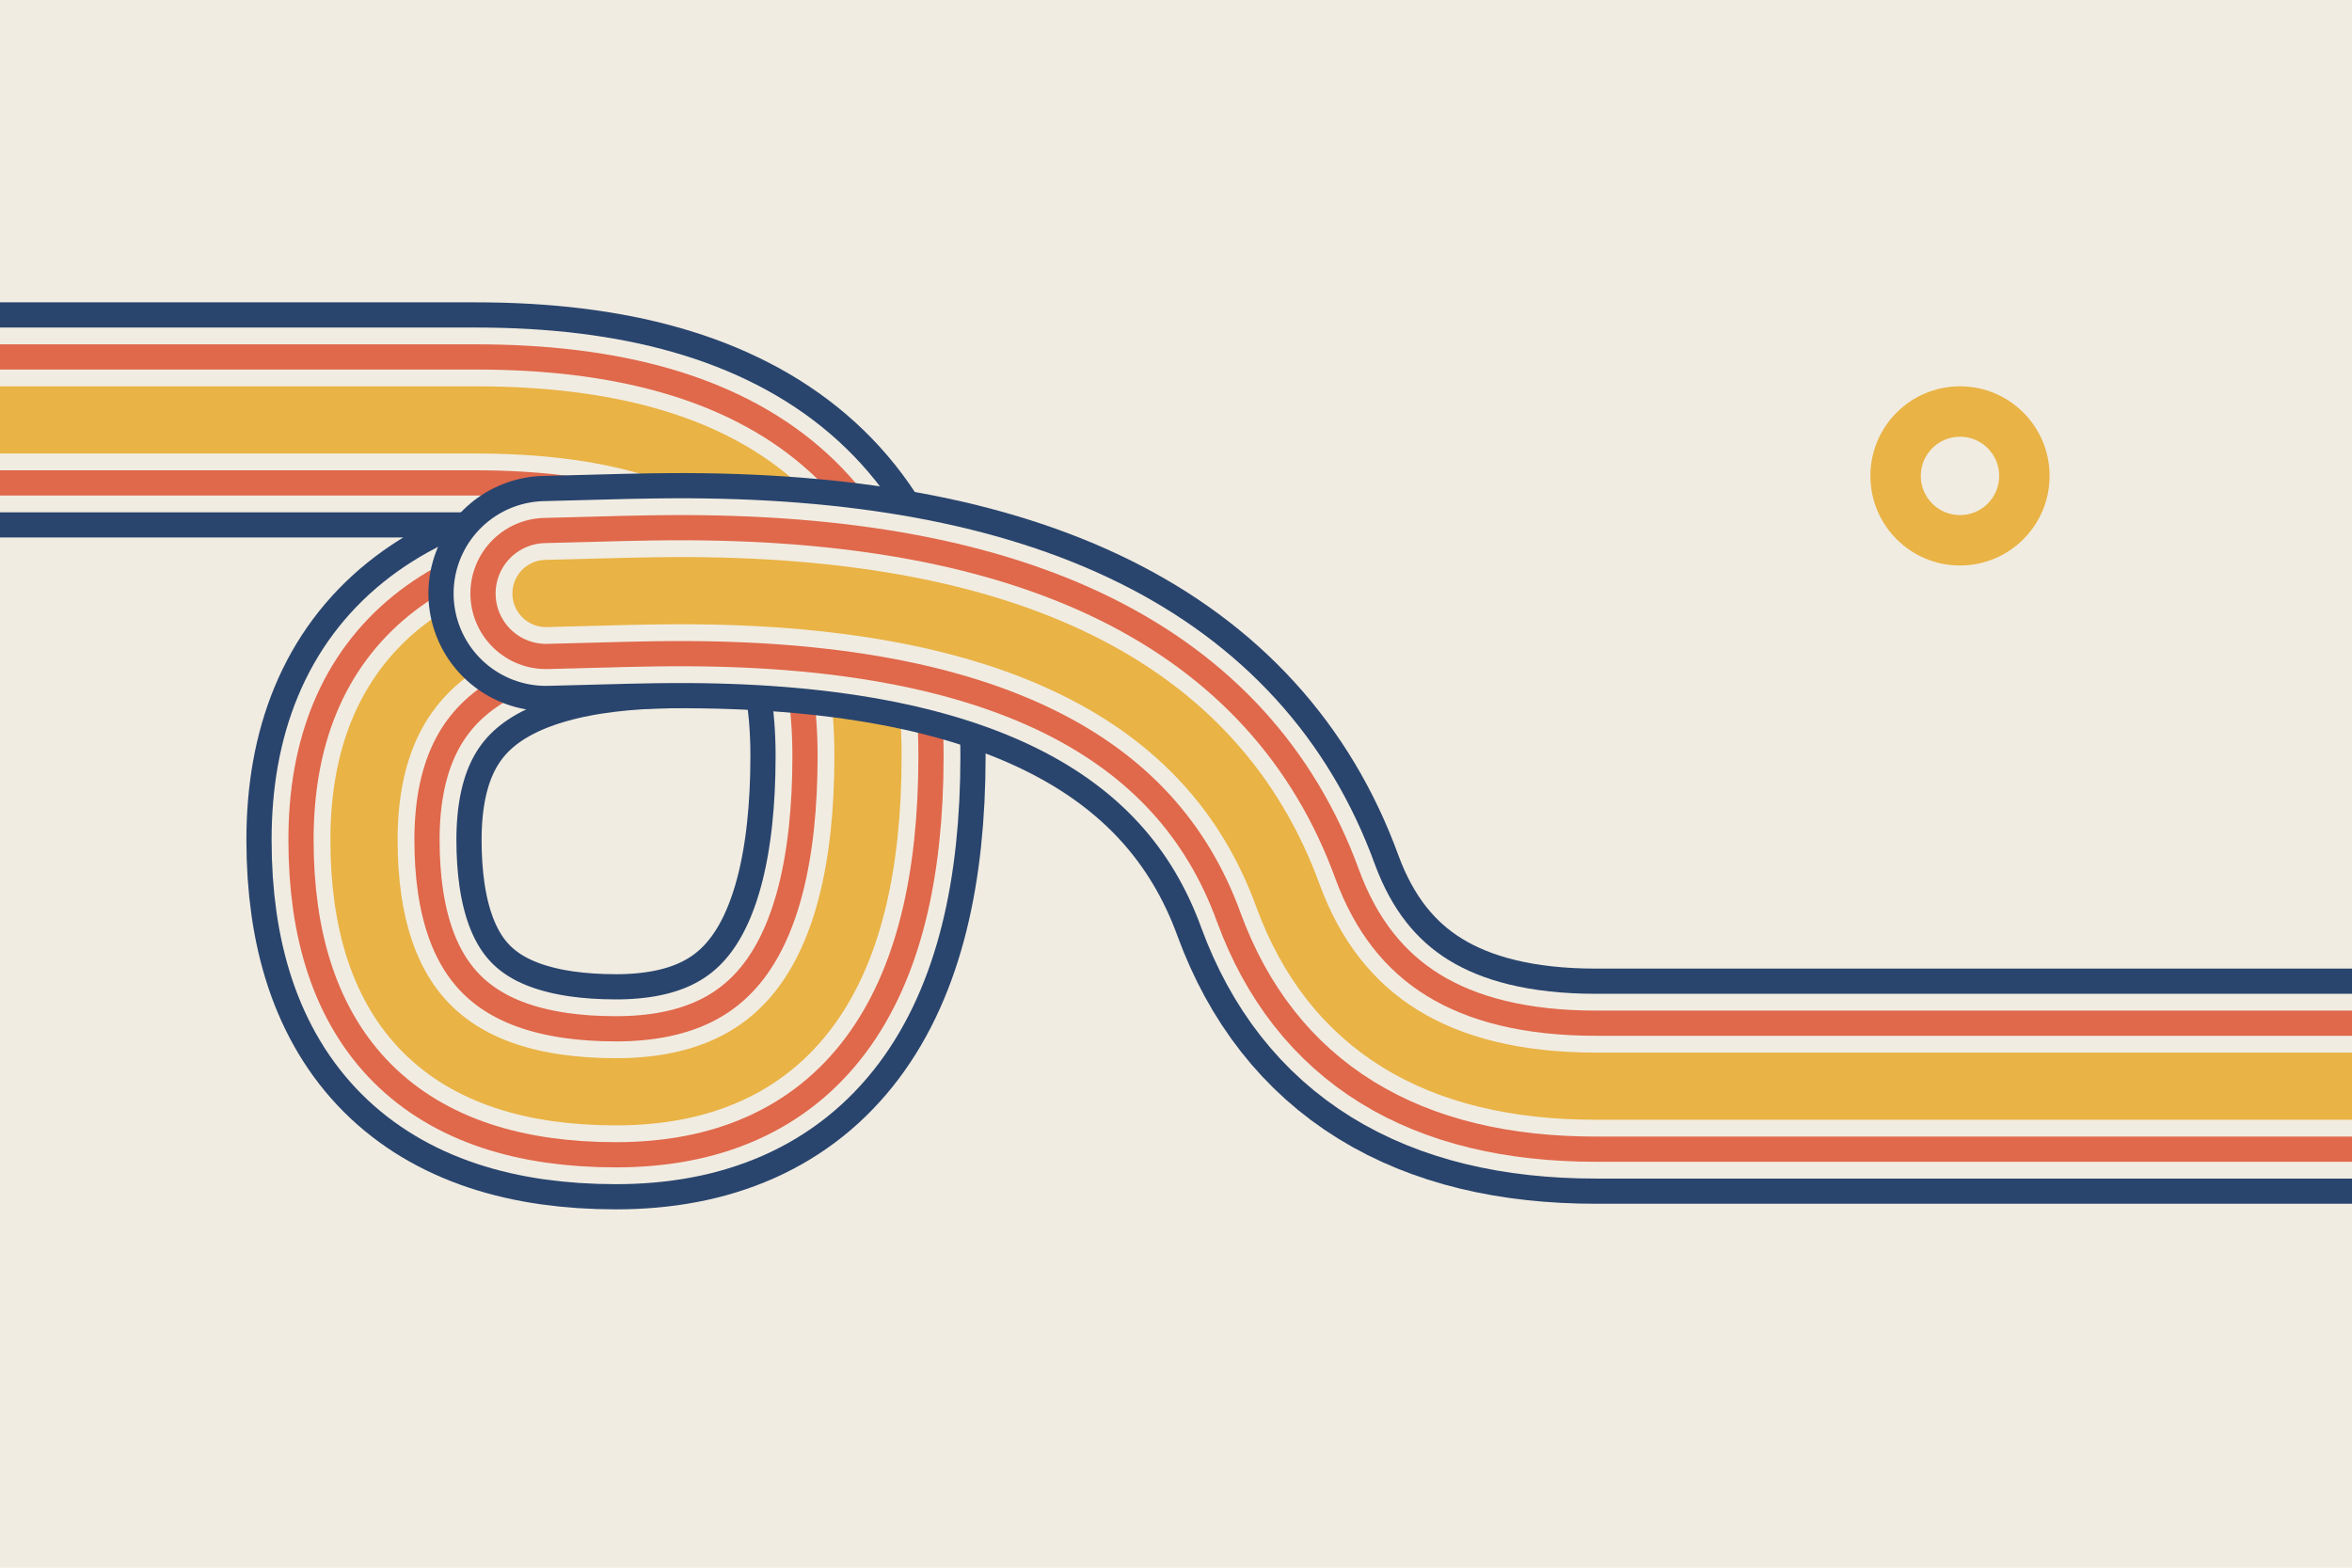
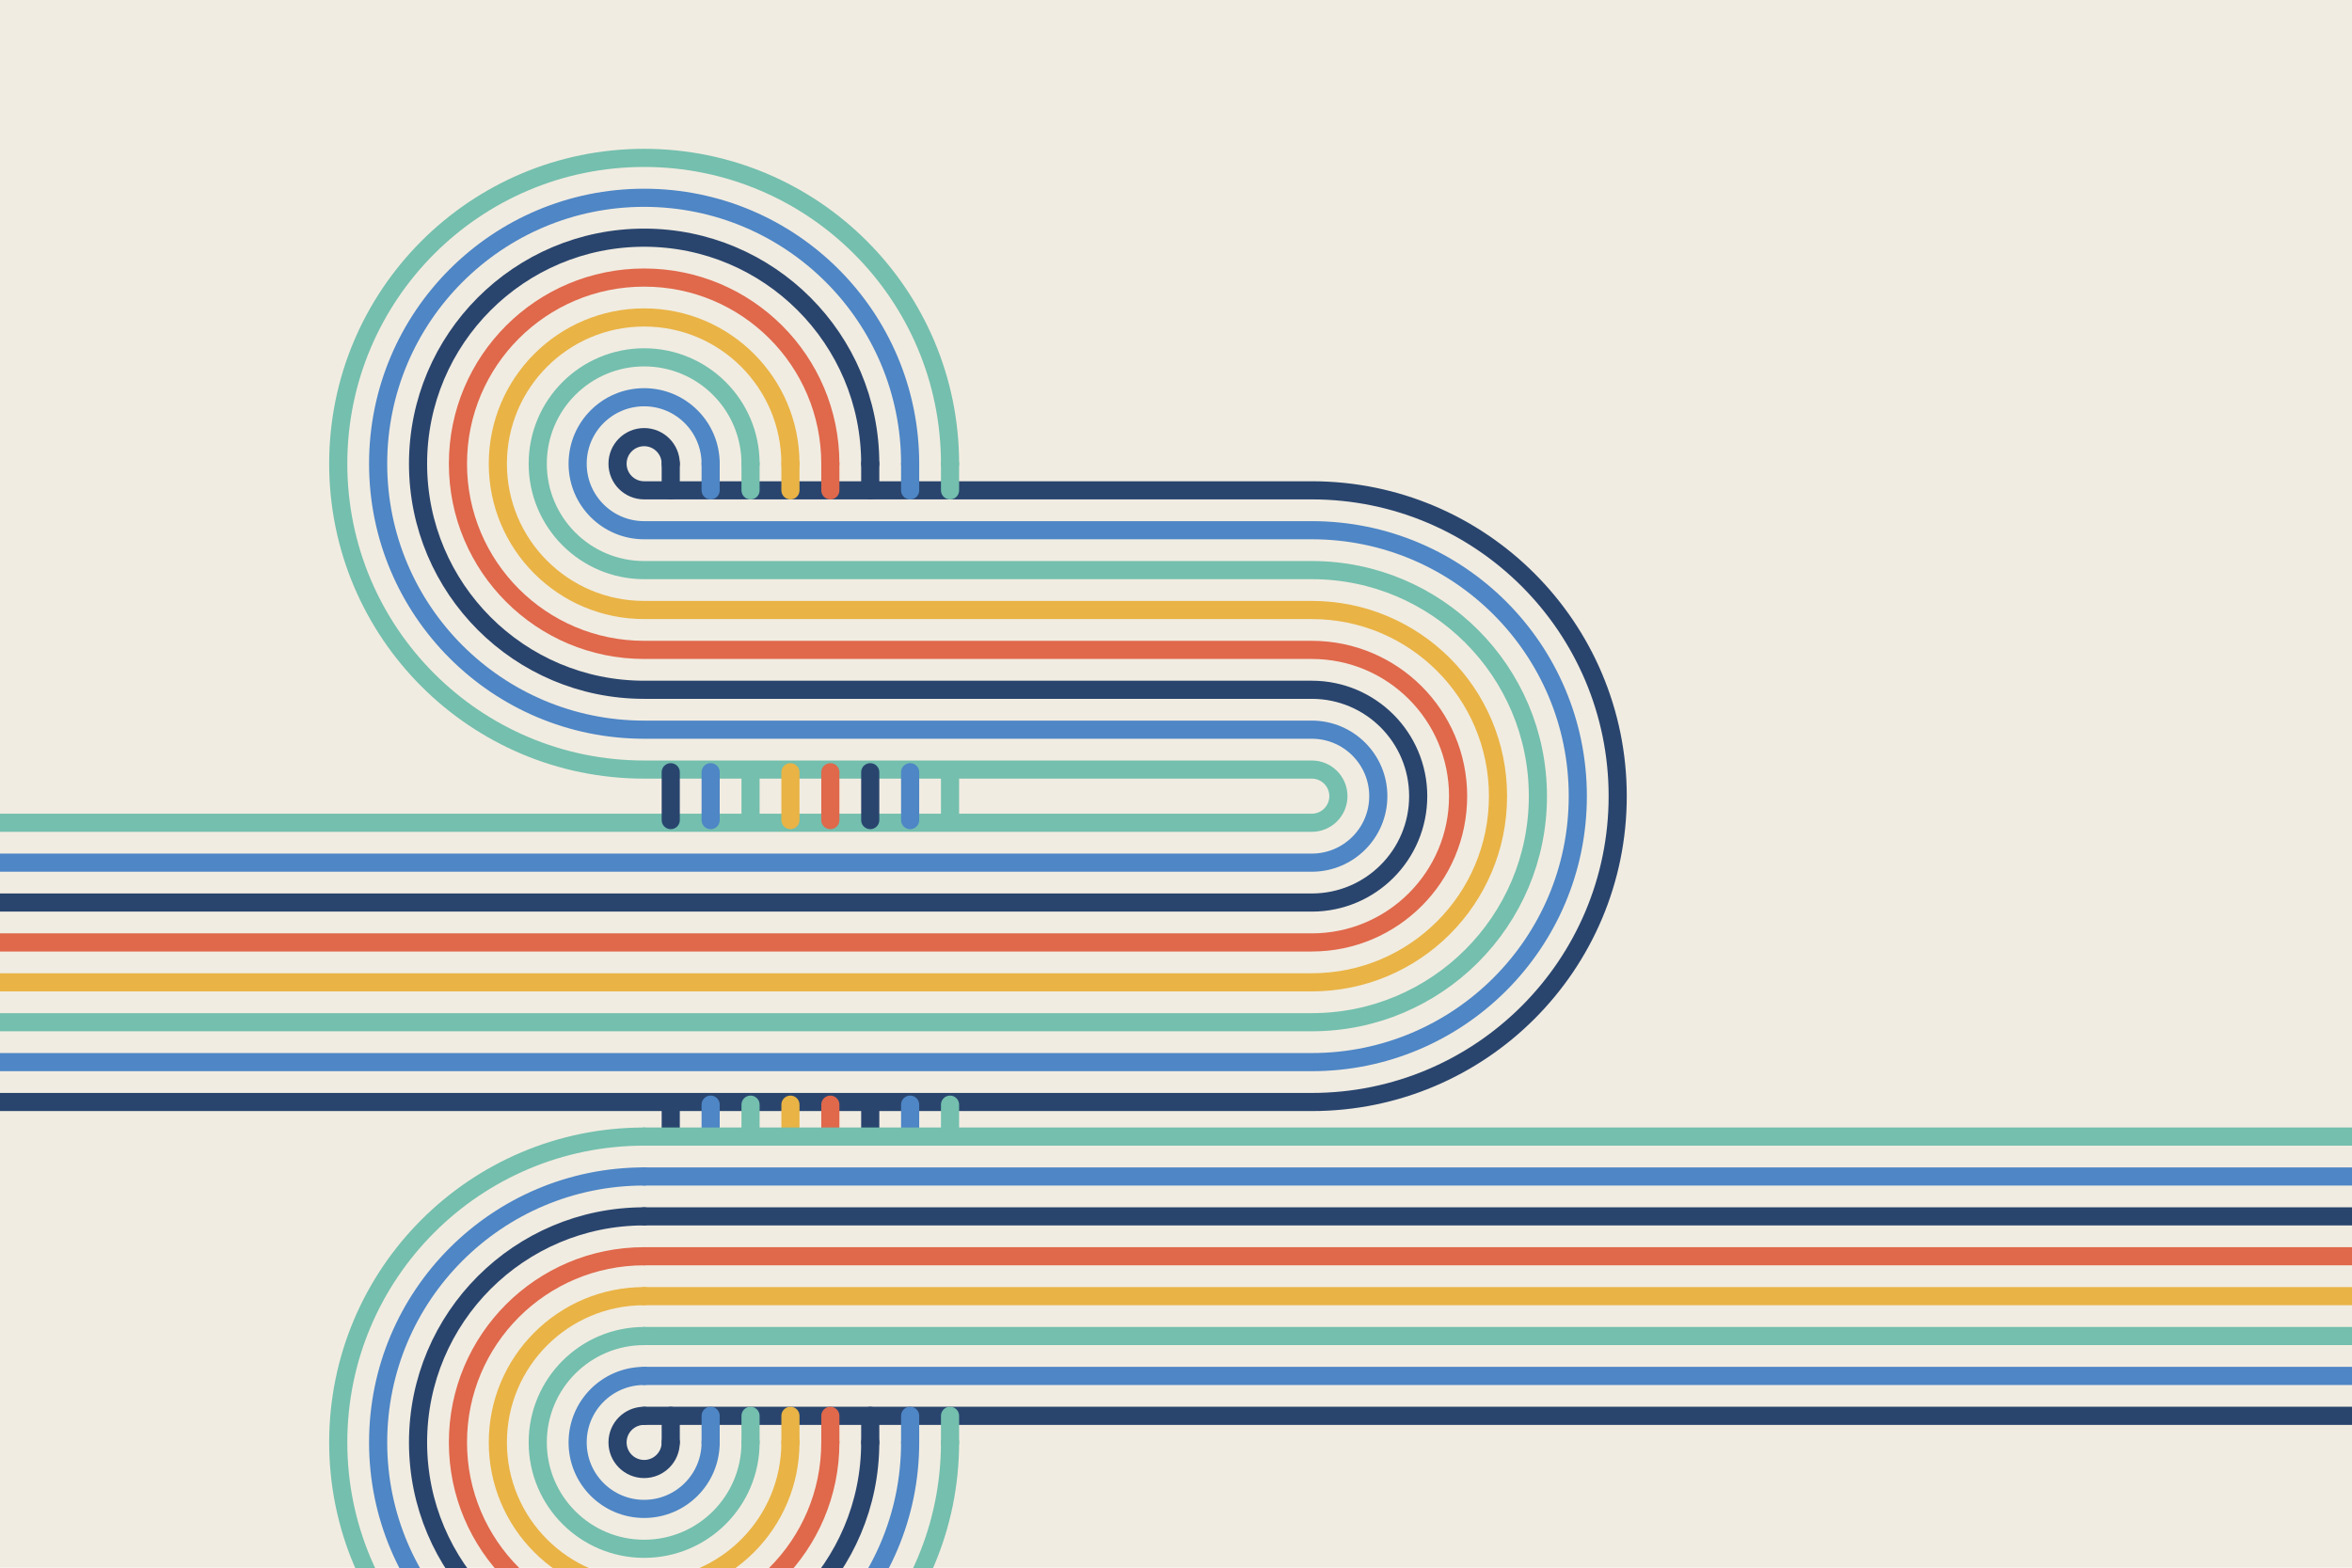
<svg xmlns="http://www.w3.org/2000/svg" viewBox="0 0 840 560" fill="none">
  <rect width="840" height="560" fill="#f1ece1" />
-   <path d="M-80 150 H170 Q310 150 310 270 Q310 390 220 390 Q130 390 130 300 Q130 212 240 211" stroke="#29456e" stroke-width="84" stroke-linecap="round" fill="none" />
-   <path d="M-80 150 H170 Q310 150 310 270 Q310 390 220 390 Q130 390 130 300 Q130 212 240 211" stroke="#f1ece1" stroke-width="66" stroke-linecap="round" fill="none" />
-   <path d="M-80 150 H170 Q310 150 310 270 Q310 390 220 390 Q130 390 130 300 Q130 212 240 211" stroke="#e0684b" stroke-width="54" stroke-linecap="round" fill="none" />
-   <path d="M-80 150 H170 Q310 150 310 270 Q310 390 220 390 Q130 390 130 300 Q130 212 240 211" stroke="#f1ece1" stroke-width="36" stroke-linecap="round" fill="none" />
-   <path d="M-80 150 H170 Q310 150 310 270 Q310 390 220 390 Q130 390 130 300 Q130 212 240 211" stroke="#e9b345" stroke-width="24" stroke-linecap="round" fill="none" />
-   <path d="M195 212 Q230 211 240 211 Q420 210 460 320 Q485 388 570 388 H920" stroke="#29456e" stroke-width="84" stroke-linecap="round" fill="none" />
-   <path d="M195 212 Q230 211 240 211 Q420 210 460 320 Q485 388 570 388 H920" stroke="#f1ece1" stroke-width="66" stroke-linecap="round" fill="none" />
-   <path d="M195 212 Q230 211 240 211 Q420 210 460 320 Q485 388 570 388 H920" stroke="#e0684b" stroke-width="54" stroke-linecap="round" fill="none" />
-   <path d="M195 212 Q230 211 240 211 Q420 210 460 320 Q485 388 570 388 H920" stroke="#f1ece1" stroke-width="36" stroke-linecap="round" fill="none" />
-   <path d="M195 212 Q230 211 240 211 Q420 210 460 320 Q485 388 570 388 H920" stroke="#e9b345" stroke-width="24" stroke-linecap="round" fill="none" />
-   <circle cx="700" cy="170" r="32" fill="#e9b345" />
-   <circle cx="700" cy="170" r="14" fill="#f1ece1" />
+   <g transform="translate(60 -50) scale(0.95)">
+     <path fill="none" stroke="#29456e" stroke-width="6.82" stroke-linecap="round" stroke-linejoin="round" d="M 189.000 227 A 10.000 10.000 0 1 0 179 237.000 H 430 A 115.000 115.000 0 0 1 430 467.000 H -160" />
+     <path fill="none" stroke="#29456e" stroke-width="6.82" stroke-linecap="round" d="M 189.000 227 V 237" />
+     <path fill="none" stroke="#4e86c6" stroke-width="6.82" stroke-linecap="round" stroke-linejoin="round" d="M 204.000 227 A 25.000 25.000 0 1 0 179 252.000 H 430 A 100.000 100.000 0 0 1 430 452.000 H -160" />
+     <path fill="none" stroke="#4e86c6" stroke-width="6.82" stroke-linecap="round" d="M 204.000 227 V 237" />
+     <path fill="none" stroke="#74bfae" stroke-width="6.82" stroke-linecap="round" stroke-linejoin="round" d="M 219.000 227 A 40.000 40.000 0 1 0 179 267.000 H 430 A 85.000 85.000 0 0 1 430 437.000 H -160" />
+     <path fill="none" stroke="#74bfae" stroke-width="6.82" stroke-linecap="round" d="M 219.000 227 V 237" />
+     <path fill="none" stroke="#e9b345" stroke-width="6.82" stroke-linecap="round" stroke-linejoin="round" d="M 234.000 227 A 55.000 55.000 0 1 0 179 282.000 H 430 A 70.000 70.000 0 0 1 430 422.000 H -160" />
+     <path fill="none" stroke="#e9b345" stroke-width="6.82" stroke-linecap="round" d="M 234.000 227 V 237" />
+     <path fill="none" stroke="#e0684b" stroke-width="6.82" stroke-linecap="round" stroke-linejoin="round" d="M 249.000 227 A 70.000 70.000 0 1 0 179 297.000 H 430 A 55.000 55.000 0 0 1 430 407.000 H -160" />
+     <path fill="none" stroke="#e0684b" stroke-width="6.82" stroke-linecap="round" d="M 249.000 227 V 237" />
+     <path fill="none" stroke="#29456e" stroke-width="6.82" stroke-linecap="round" stroke-linejoin="round" d="M 264.000 227 A 85.000 85.000 0 1 0 179 312.000 H 430 A 40.000 40.000 0 0 1 430 392.000 H -160" />
+     <path fill="none" stroke="#29456e" stroke-width="6.82" stroke-linecap="round" d="M 264.000 227 V 237" />
+     <path fill="none" stroke="#4e86c6" stroke-width="6.82" stroke-linecap="round" stroke-linejoin="round" d="M 279.000 227 A 100.000 100.000 0 1 0 179 327.000 H 430 A 25.000 25.000 0 0 1 430 377.000 H -160" />
+     <path fill="none" stroke="#4e86c6" stroke-width="6.82" stroke-linecap="round" d="M 279.000 227 V 237" />
+     <path fill="none" stroke="#74bfae" stroke-width="6.82" stroke-linecap="round" stroke-linejoin="round" d="M 294.000 227 A 115.000 115.000 0 1 0 179 342.000 H 430 A 10.000 10.000 0 0 1 430 362.000 H -160" />
+     <path fill="none" stroke="#74bfae" stroke-width="6.82" stroke-linecap="round" d="M 294.000 227 V 237" />
+     <path fill="none" stroke="#29456e" stroke-width="6.82" stroke-linecap="round" d="M 189.000 343 V 361" />
+     <path fill="none" stroke="#4e86c6" stroke-width="6.82" stroke-linecap="round" d="M 204.000 343 V 361" />
+     <path fill="none" stroke="#74bfae" stroke-width="6.82" stroke-linecap="round" d="M 219.000 343 V 361" />
+     <path fill="none" stroke="#e9b345" stroke-width="6.82" stroke-linecap="round" d="M 234.000 343 V 361" />
+     <path fill="none" stroke="#e0684b" stroke-width="6.82" stroke-linecap="round" d="M 249.000 343 V 361" />
+     <path fill="none" stroke="#29456e" stroke-width="6.82" stroke-linecap="round" d="M 264.000 343 V 361" />
+     <path fill="none" stroke="#4e86c6" stroke-width="6.82" stroke-linecap="round" d="M 279.000 343 V 361" />
+     <path fill="none" stroke="#74bfae" stroke-width="6.82" stroke-linecap="round" d="M 294.000 343 V 361" />
+     <path fill="none" stroke="#29456e" stroke-width="6.82" stroke-linecap="round" d="M 189.000 468 V 479" />
+     <path fill="none" stroke="#4e86c6" stroke-width="6.82" stroke-linecap="round" d="M 204.000 468 V 479" />
+     <path fill="none" stroke="#74bfae" stroke-width="6.82" stroke-linecap="round" d="M 219.000 468 V 479" />
+     <path fill="none" stroke="#e9b345" stroke-width="6.82" stroke-linecap="round" d="M 234.000 468 V 479" />
+     <path fill="none" stroke="#e0684b" stroke-width="6.82" stroke-linecap="round" d="M 249.000 468 V 479" />
+     <path fill="none" stroke="#29456e" stroke-width="6.82" stroke-linecap="round" d="M 264.000 468 V 479" />
+     <path fill="none" stroke="#4e86c6" stroke-width="6.82" stroke-linecap="round" d="M 279.000 468 V 479" />
+     <path fill="none" stroke="#74bfae" stroke-width="6.82" stroke-linecap="round" d="M 294.000 468 V 479" />
+     <path fill="none" stroke="#29456e" stroke-width="6.82" stroke-linecap="round" stroke-linejoin="round" d="M 179 585.000 H 1000" />
+     <path fill="none" stroke="#29456e" stroke-width="6.82" stroke-linecap="round" stroke-linejoin="round" d="M 179 585.000 A 10.000 10.000 0 1 0 189.000 595" />
+     <path fill="none" stroke="#29456e" stroke-width="6.82" stroke-linecap="round" d="M 189.000 595 V 585" />
+     <path fill="none" stroke="#4e86c6" stroke-width="6.82" stroke-linecap="round" stroke-linejoin="round" d="M 179 570.000 H 1000" />
+     <path fill="none" stroke="#4e86c6" stroke-width="6.82" stroke-linecap="round" stroke-linejoin="round" d="M 179 570.000 A 25.000 25.000 0 1 0 204.000 595" />
+     <path fill="none" stroke="#4e86c6" stroke-width="6.82" stroke-linecap="round" d="M 204.000 595 V 585" />
+     <path fill="none" stroke="#74bfae" stroke-width="6.82" stroke-linecap="round" stroke-linejoin="round" d="M 179 555.000 H 1000" />
+     <path fill="none" stroke="#74bfae" stroke-width="6.82" stroke-linecap="round" stroke-linejoin="round" d="M 179 555.000 A 40.000 40.000 0 1 0 219.000 595" />
+     <path fill="none" stroke="#74bfae" stroke-width="6.82" stroke-linecap="round" d="M 219.000 595 V 585" />
+     <path fill="none" stroke="#e9b345" stroke-width="6.82" stroke-linecap="round" stroke-linejoin="round" d="M 179 540.000 H 1000" />
+     <path fill="none" stroke="#e9b345" stroke-width="6.82" stroke-linecap="round" stroke-linejoin="round" d="M 179 540.000 A 55.000 55.000 0 1 0 234.000 595" />
+     <path fill="none" stroke="#e9b345" stroke-width="6.82" stroke-linecap="round" d="M 234.000 595 V 585" />
+     <path fill="none" stroke="#e0684b" stroke-width="6.82" stroke-linecap="round" stroke-linejoin="round" d="M 179 525.000 H 1000" />
+     <path fill="none" stroke="#e0684b" stroke-width="6.82" stroke-linecap="round" stroke-linejoin="round" d="M 179 525.000 A 70.000 70.000 0 1 0 249.000 595" />
+     <path fill="none" stroke="#e0684b" stroke-width="6.82" stroke-linecap="round" d="M 249.000 595 V 585" />
+     <path fill="none" stroke="#29456e" stroke-width="6.82" stroke-linecap="round" stroke-linejoin="round" d="M 179 510.000 H 1000" />
+     <path fill="none" stroke="#29456e" stroke-width="6.82" stroke-linecap="round" stroke-linejoin="round" d="M 179 510.000 A 85.000 85.000 0 1 0 264.000 595" />
+     <path fill="none" stroke="#29456e" stroke-width="6.82" stroke-linecap="round" d="M 264.000 595 V 585" />
+     <path fill="none" stroke="#4e86c6" stroke-width="6.82" stroke-linecap="round" stroke-linejoin="round" d="M 179 495.000 H 1000" />
+     <path fill="none" stroke="#4e86c6" stroke-width="6.82" stroke-linecap="round" stroke-linejoin="round" d="M 179 495.000 A 100.000 100.000 0 1 0 279.000 595" />
+     <path fill="none" stroke="#4e86c6" stroke-width="6.82" stroke-linecap="round" d="M 279.000 595 V 585" />
+     <path fill="none" stroke="#74bfae" stroke-width="6.82" stroke-linecap="round" stroke-linejoin="round" d="M 179 480.000 H 1000" />
+     <path fill="none" stroke="#74bfae" stroke-width="6.82" stroke-linecap="round" stroke-linejoin="round" d="M 179 480.000 A 115.000 115.000 0 1 0 294.000 595" />
+     <path fill="none" stroke="#74bfae" stroke-width="6.82" stroke-linecap="round" d="M 294.000 595 V 585" />
+   </g>
</svg>
